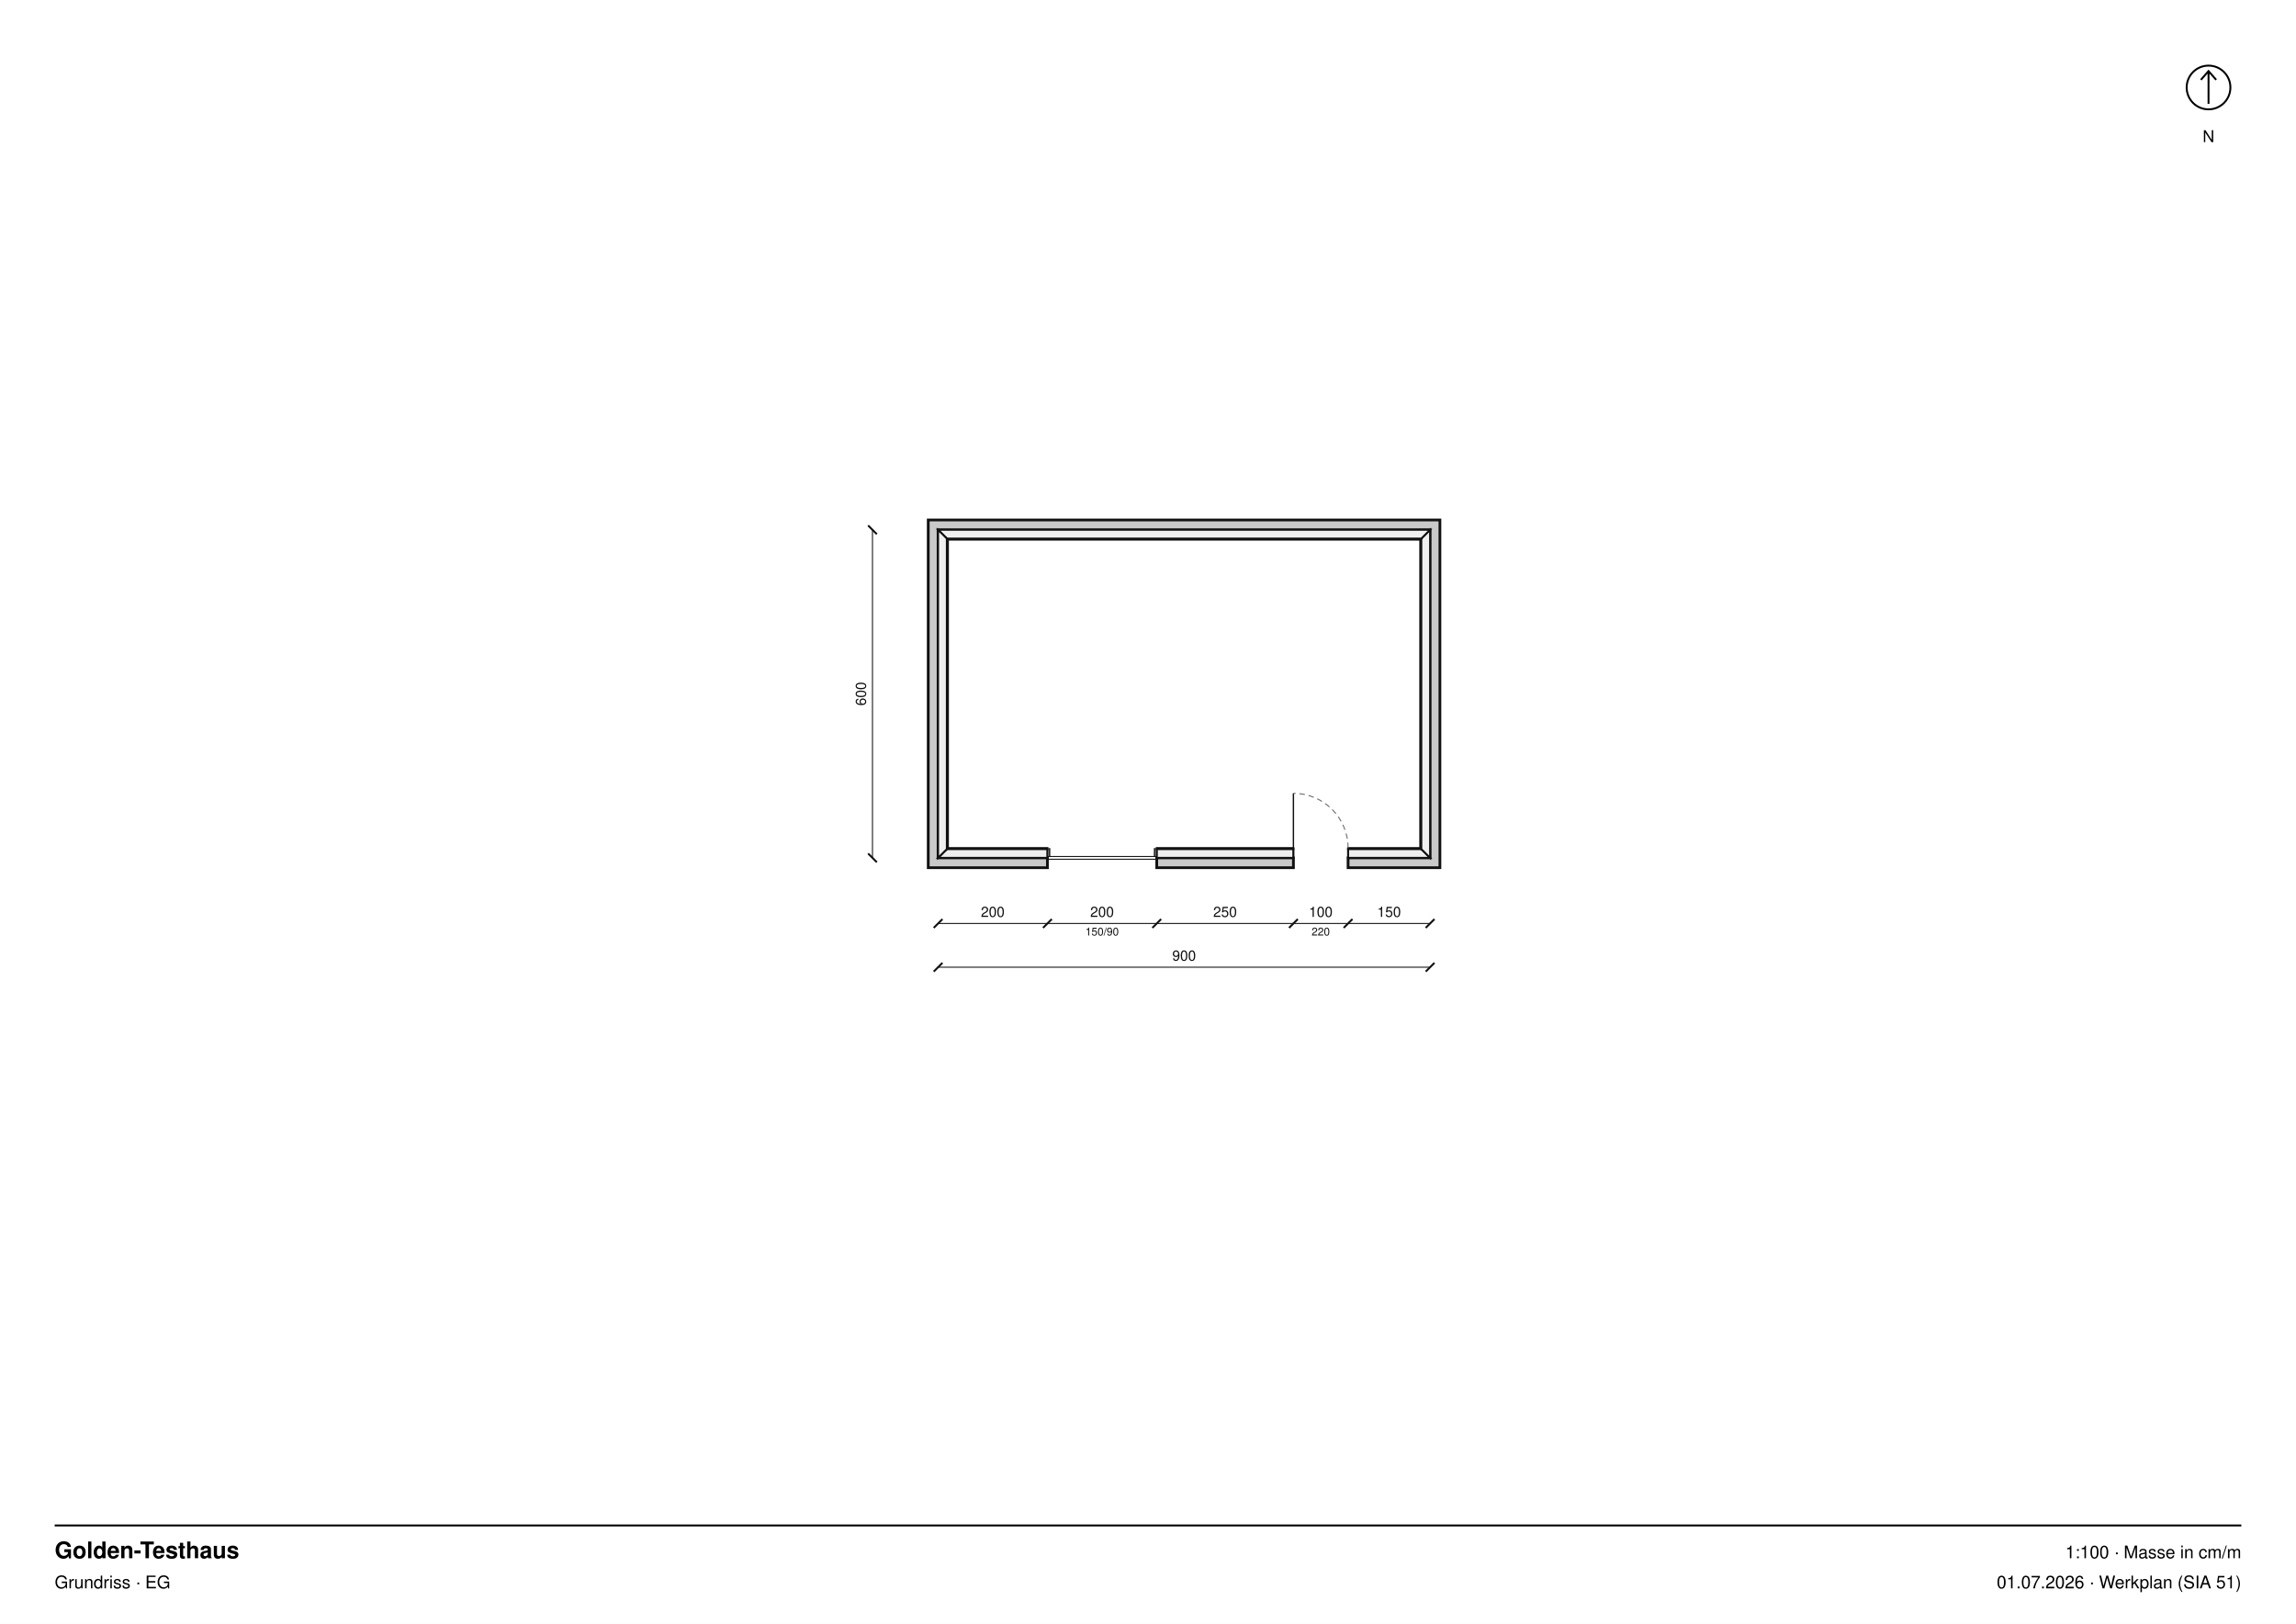
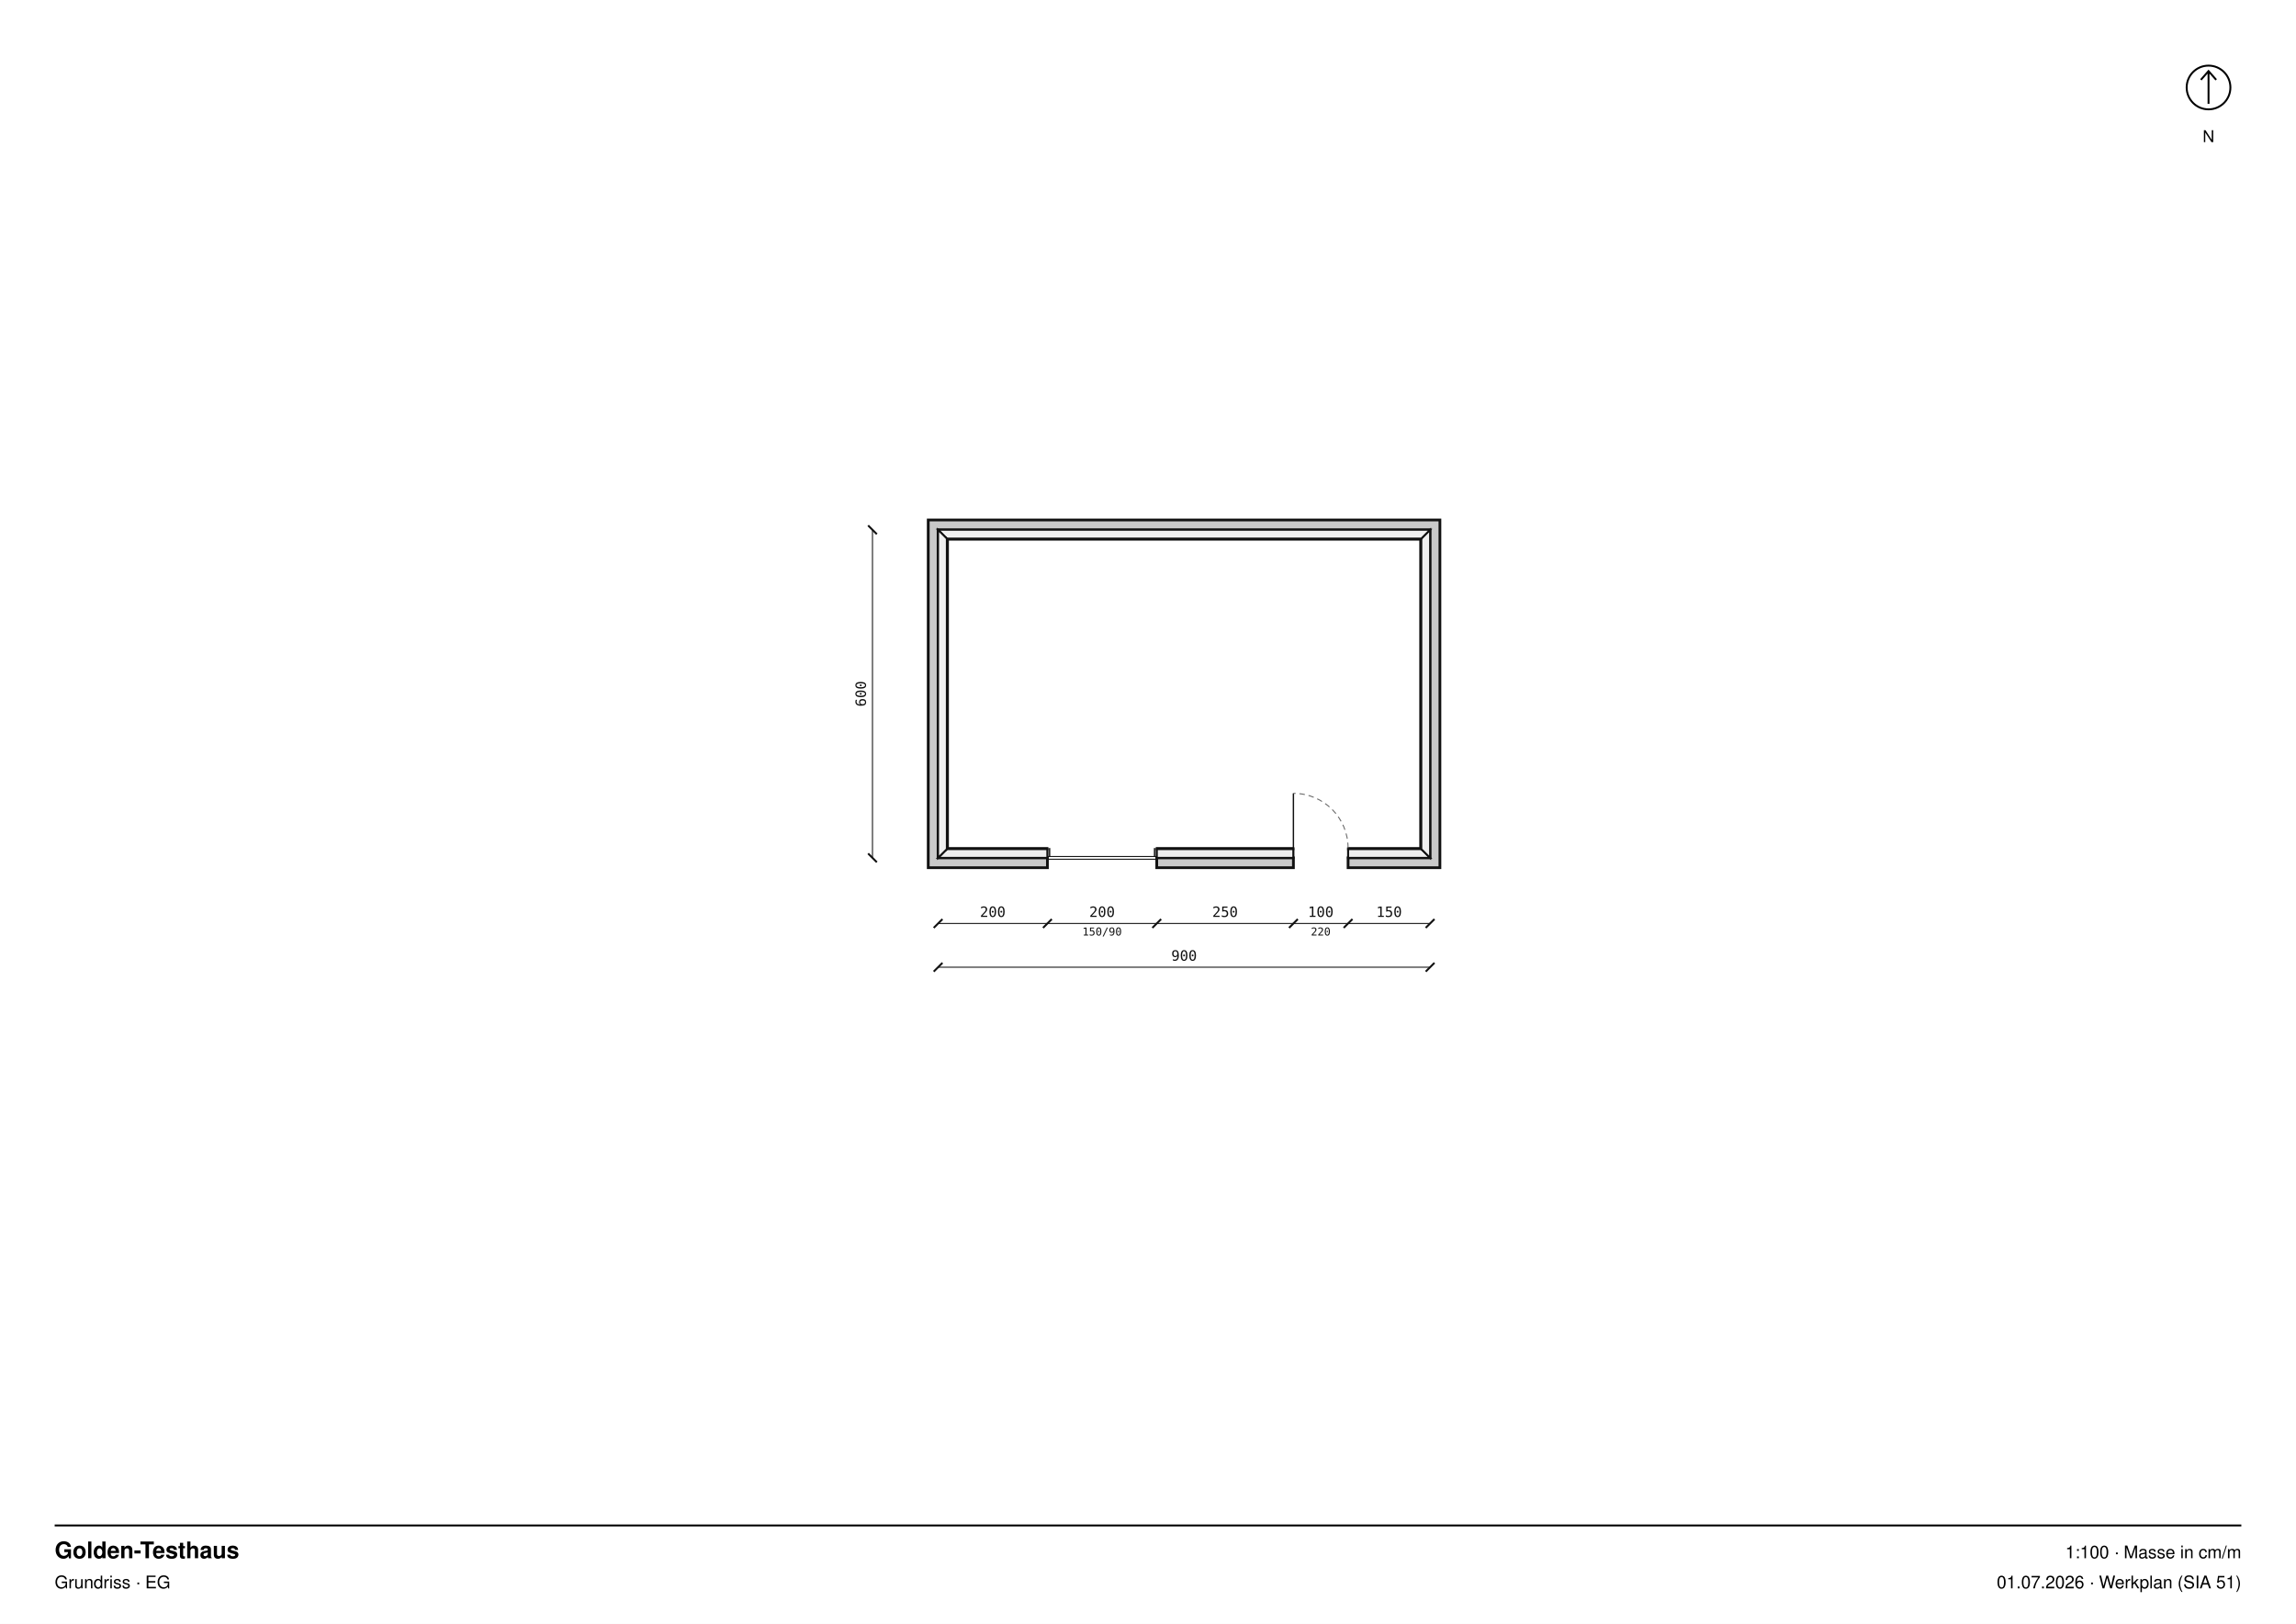
<svg xmlns="http://www.w3.org/2000/svg" width="420mm" height="297mm" viewBox="0 0 420 297" font-family="Helvetica, Arial, sans-serif">
  <rect width="420" height="297" fill="white" />
  <g transform="translate(171.60, 156.90) scale(0.01)">
    <path d="M 2000 0 L 0 0 L 0 -6000 L 9000 -6000 L 9000 0 L 7500 0 L 7500 180 L 9180 180 L 9180 -6180 L -180 -6180 L -180 180 L 2000 180 Z M 6500 0 L 4000 0 L 4000 180 L 6500 180 Z" fill-rule="evenodd" fill="#c9c9c9" stroke="#111" stroke-width="50" />
    <path d="M 8840 -160 L 8820 -180 L 7500 -180 L 7500 -160 Z M 6500 -160 L 6500 -180 L 4000 -180 L 4000 -160 Z M 2000 -160 L 2000 -180 L 180 -180 L 160 -160 Z" fill-rule="evenodd" fill="white" stroke="#111" stroke-width="35" />
    <path d="M 9000 0 L 8840 -160 L 7500 -160 L 7500 0 Z M 6500 0 L 6500 -160 L 4000 -160 L 4000 0 Z M 2000 0 L 2000 -160 L 160 -160 L 0 0 Z" fill-rule="evenodd" fill="#efefef" stroke="#111" stroke-width="35" />
    <path d="M 8820 -180 L 8820 -5820 L 8840 -5840 L 8840 -160 Z" fill-rule="evenodd" fill="white" stroke="#111" stroke-width="35" />
    <path d="M 8840 -160 L 8840 -5840 L 9000 -6000 L 9000 0 Z" fill-rule="evenodd" fill="#efefef" stroke="#111" stroke-width="35" />
    <path d="M 8820 -5820 L 180 -5820 L 160 -5840 L 8840 -5840 Z" fill-rule="evenodd" fill="white" stroke="#111" stroke-width="35" />
    <path d="M 8840 -5840 L 160 -5840 L 0 -6000 L 9000 -6000 Z" fill-rule="evenodd" fill="#efefef" stroke="#111" stroke-width="35" />
    <path d="M 180 -5820 L 180 -180 L 160 -160 L 160 -5840 Z" fill-rule="evenodd" fill="white" stroke="#111" stroke-width="35" />
    <path d="M 160 -5840 L 160 -160 L 0 0 L 0 -6000 Z" fill-rule="evenodd" fill="#efefef" stroke="#111" stroke-width="35" />
    <line x1="2000" y1="-180" x2="2000" y2="180" stroke="#111" stroke-width="25" />
    <line x1="4000" y1="-180" x2="4000" y2="180" stroke="#111" stroke-width="25" />
    <line x1="2000" y1="25" x2="4000" y2="25" stroke="#111" stroke-width="18" />
    <line x1="2000" y1="-25" x2="4000" y2="-25" stroke="#111" stroke-width="18" />
    <line x1="2040" y1="-180" x2="2040" y2="-25" stroke="#111" stroke-width="25" />
    <line x1="3960" y1="-180" x2="3960" y2="-25" stroke="#111" stroke-width="25" />
    <line x1="6500" y1="-180" x2="6500" y2="180" stroke="#111" stroke-width="25" />
    <line x1="7500" y1="-180" x2="7500" y2="180" stroke="#111" stroke-width="25" />
    <line x1="6500" y1="-180" x2="6500" y2="-1180" stroke="#111" stroke-width="25" />
    <path d="M 7500 -180 A 1000 1000 0 0 0 6500 -1180" fill="none" stroke="#666" stroke-width="18" stroke-dasharray="100 70" />
    <g stroke="#111" fill="#111">
      <line x1="0" y1="1200" x2="9000" y2="1200" stroke-width="18" />
      <line x1="-80" y1="1280" x2="80" y2="1120" stroke-width="36" />
      <line x1="1920" y1="1280" x2="2080" y2="1120" stroke-width="36" />
      <line x1="3920" y1="1280" x2="4080" y2="1120" stroke-width="36" />
      <line x1="6420" y1="1280" x2="6580" y2="1120" stroke-width="36" />
      <line x1="7420" y1="1280" x2="7580" y2="1120" stroke-width="36" />
      <line x1="8920" y1="1280" x2="9080" y2="1120" stroke-width="36" />
-       <text x="1000" y="1080" text-anchor="middle" font-size="260" stroke="none">200</text>
-       <text x="3000" y="1080" text-anchor="middle" font-size="260" stroke="none">200</text>
-       <text x="3000" y="1420" text-anchor="middle" font-size="200" stroke="none">150/90</text>
-       <text x="5250" y="1080" text-anchor="middle" font-size="260" stroke="none">250</text>
-       <text x="7000" y="1080" text-anchor="middle" font-size="260" stroke="none">100</text>
-       <text x="7000" y="1420" text-anchor="middle" font-size="200" stroke="none">220</text>
-       <text x="8250" y="1080" text-anchor="middle" font-size="260" stroke="none">150</text>
+       <text x="1000" y="1080" text-anchor="middle" font-size="260" font-family="'IBM Plex Mono', ui-monospace, monospace" stroke="none">200</text>
+       <text x="3000" y="1080" text-anchor="middle" font-size="260" font-family="'IBM Plex Mono', ui-monospace, monospace" stroke="none">200</text>
+       <text x="3000" y="1420" text-anchor="middle" font-size="200" font-family="'IBM Plex Mono', ui-monospace, monospace" stroke="none">150/90</text>
+       <text x="5250" y="1080" text-anchor="middle" font-size="260" font-family="'IBM Plex Mono', ui-monospace, monospace" stroke="none">250</text>
+       <text x="7000" y="1080" text-anchor="middle" font-size="260" font-family="'IBM Plex Mono', ui-monospace, monospace" stroke="none">100</text>
+       <text x="7000" y="1420" text-anchor="middle" font-size="200" font-family="'IBM Plex Mono', ui-monospace, monospace" stroke="none">220</text>
+       <text x="8250" y="1080" text-anchor="middle" font-size="260" font-family="'IBM Plex Mono', ui-monospace, monospace" stroke="none">150</text>
    </g>
    <g stroke="#111" fill="#111">
      <line x1="0" y1="2000" x2="9000" y2="2000" stroke-width="18" />
      <line x1="-80" y1="2080" x2="80" y2="1920" stroke-width="36" />
      <line x1="8920" y1="2080" x2="9080" y2="1920" stroke-width="36" />
-       <text x="4500" y="1880" text-anchor="middle" font-size="260" stroke="none">900</text>
+       <text x="4500" y="1880" text-anchor="middle" font-size="260" font-family="'IBM Plex Mono', ui-monospace, monospace" stroke="none">900</text>
    </g>
    <g stroke="#111" fill="#111">
      <line x1="-1200" y1="0" x2="-1200" y2="-6000" stroke-width="18" />
      <line x1="-1280" y1="-80" x2="-1120" y2="80" stroke-width="36" />
      <line x1="-1280" y1="-6080" x2="-1120" y2="-5920" stroke-width="36" />
-       <text x="-1320" y="-3000" text-anchor="middle" font-size="260" stroke="none" transform="rotate(-90 -1320 -3000)">600</text>
+       <text x="-1320" y="-3000" text-anchor="middle" font-size="260" font-family="'IBM Plex Mono', ui-monospace, monospace" stroke="none" transform="rotate(-90 -1320 -3000)">600</text>
    </g>
  </g>
  <g stroke="black" fill="none" stroke-width="0.35">
    <circle cx="404" cy="16" r="4" />
    <path d="M 404 19 L 404 13 M 402.6 14.6 L 404 13 L 405.4 14.6" />
    <text x="404" y="26" text-anchor="middle" font-size="3" stroke="none" fill="black">N</text>
  </g>
  <g font-size="3.2">
    <line x1="10" y1="279" x2="410" y2="279" stroke="black" stroke-width="0.35" />
    <text x="10" y="285" font-weight="bold" font-size="4.2">Golden-Testhaus</text>
    <text x="10" y="290.5">Grundriss · EG</text>
    <text x="410" y="285" text-anchor="end">1:100 · Masse in cm/m</text>
    <text x="410" y="290.5" text-anchor="end">01.07.2026 · Werkplan (SIA 51)</text>
  </g>
</svg>
